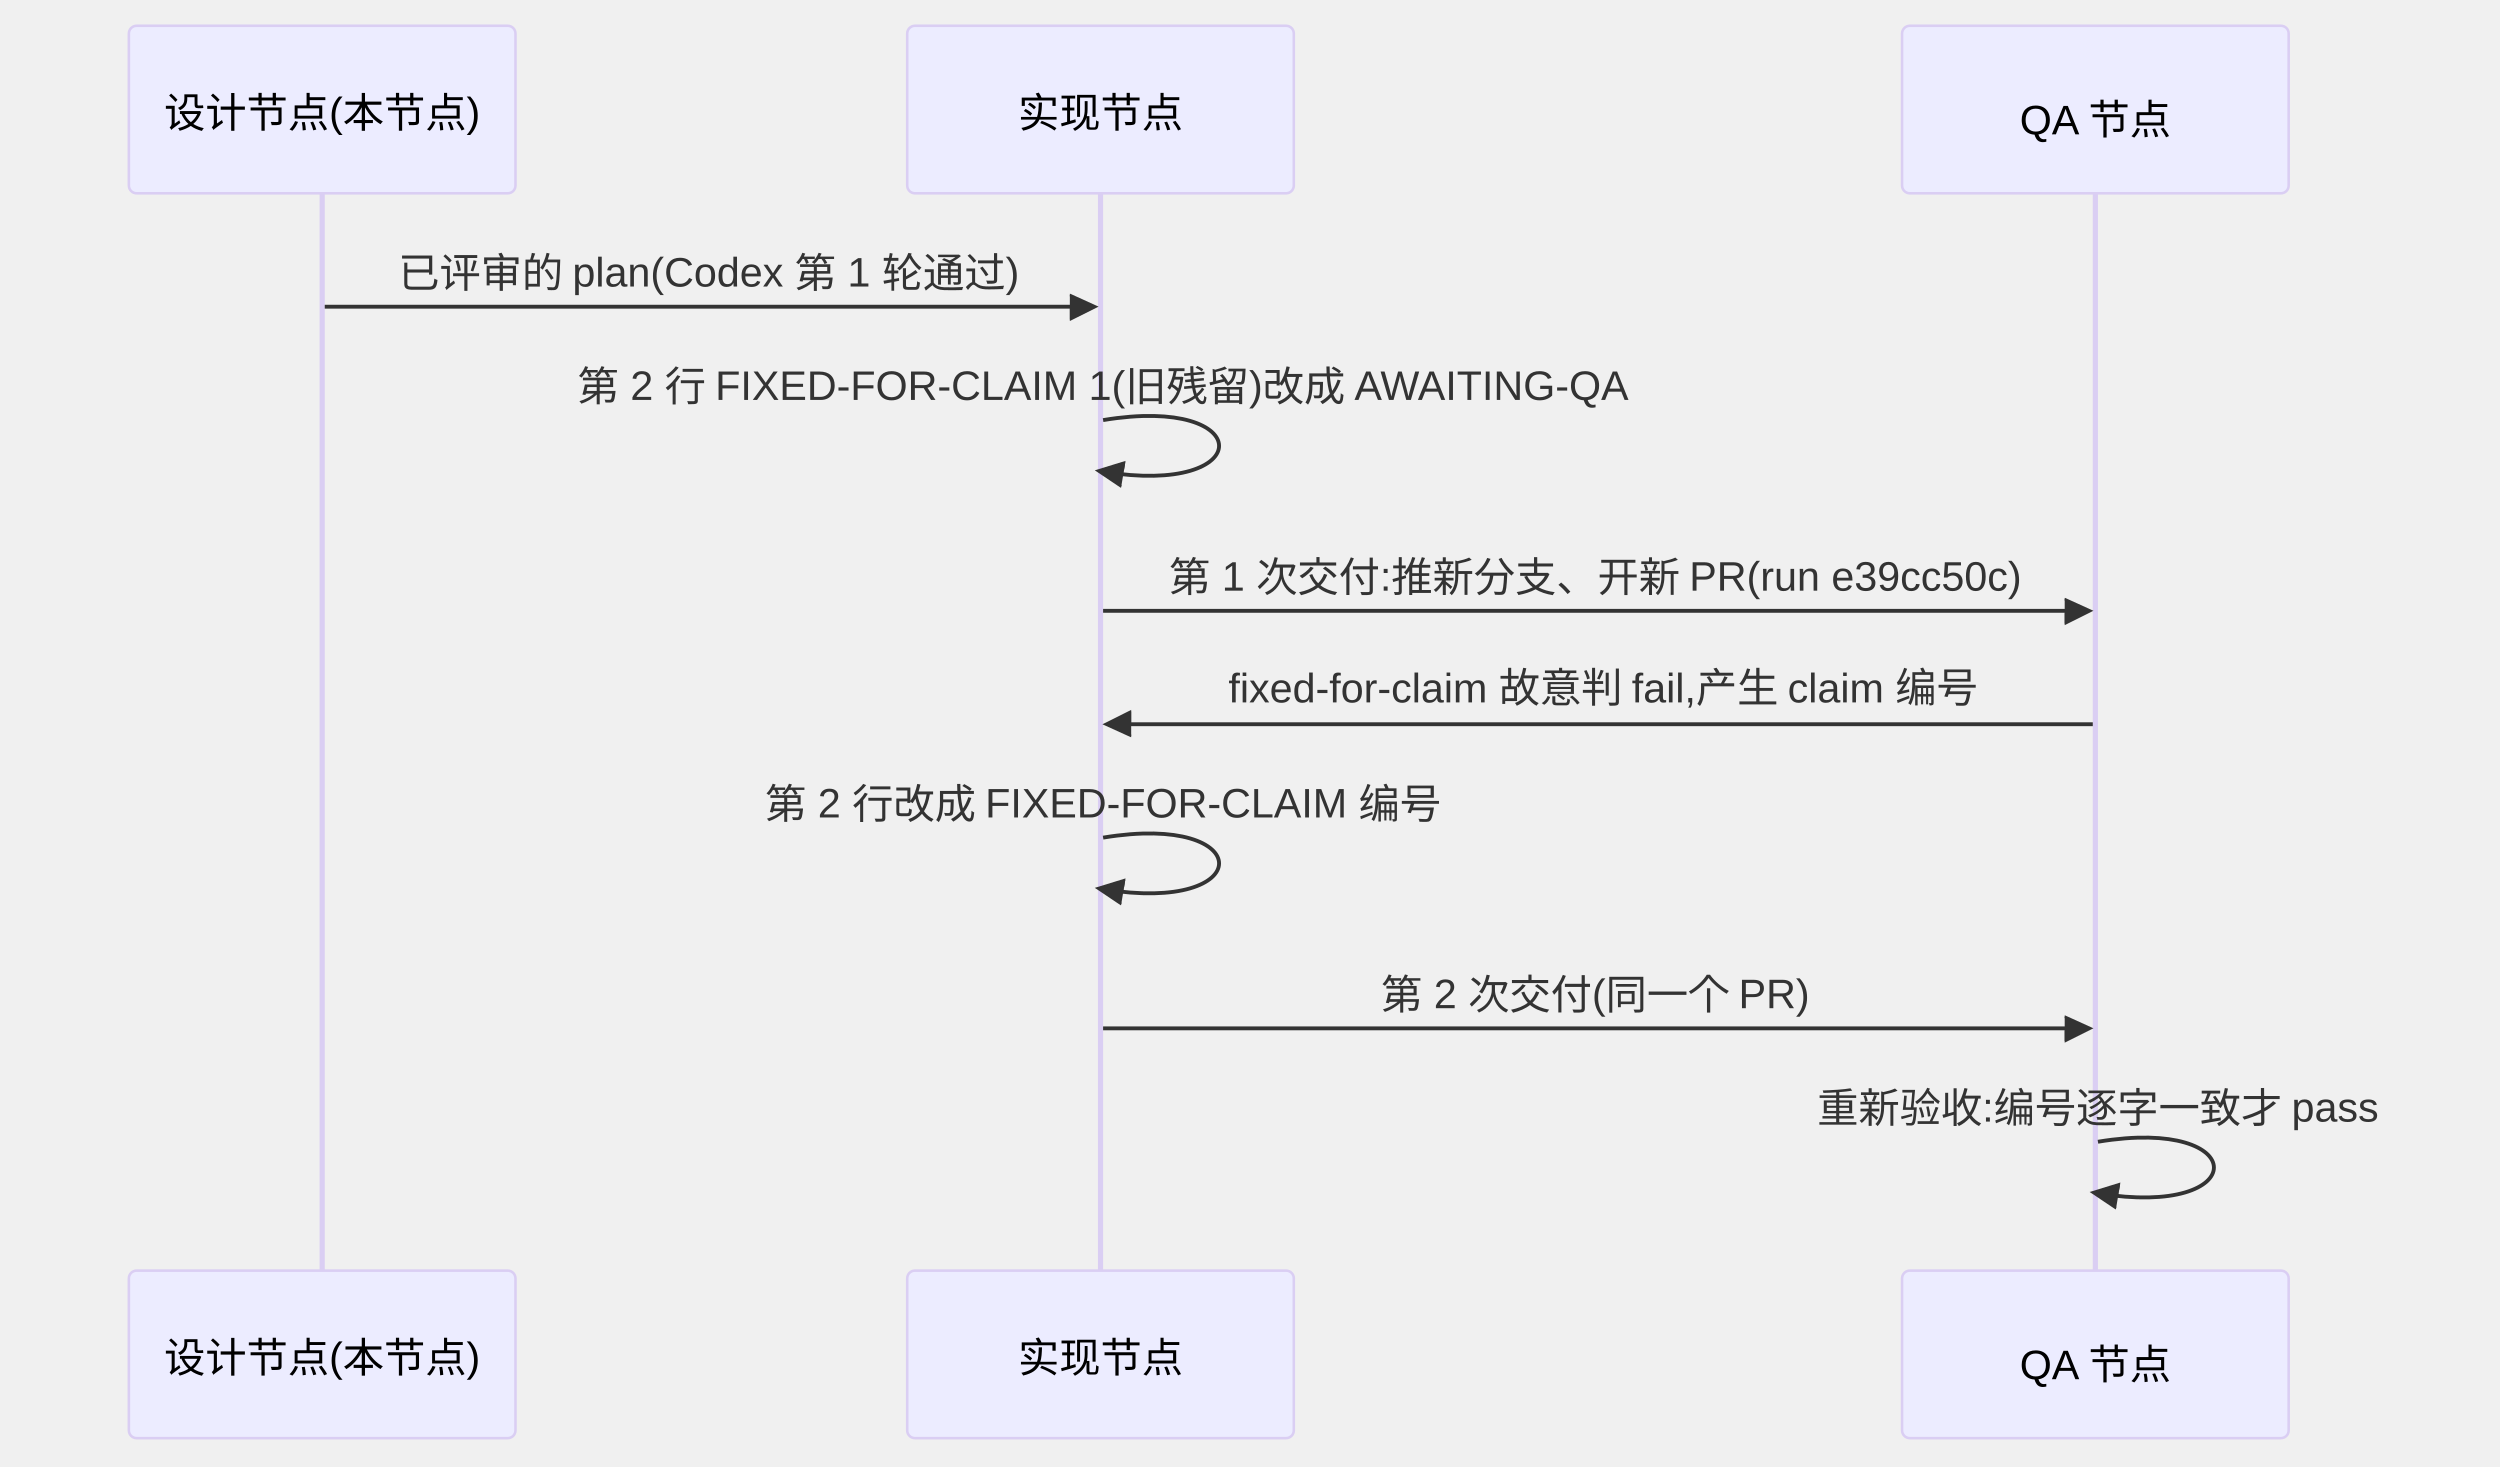
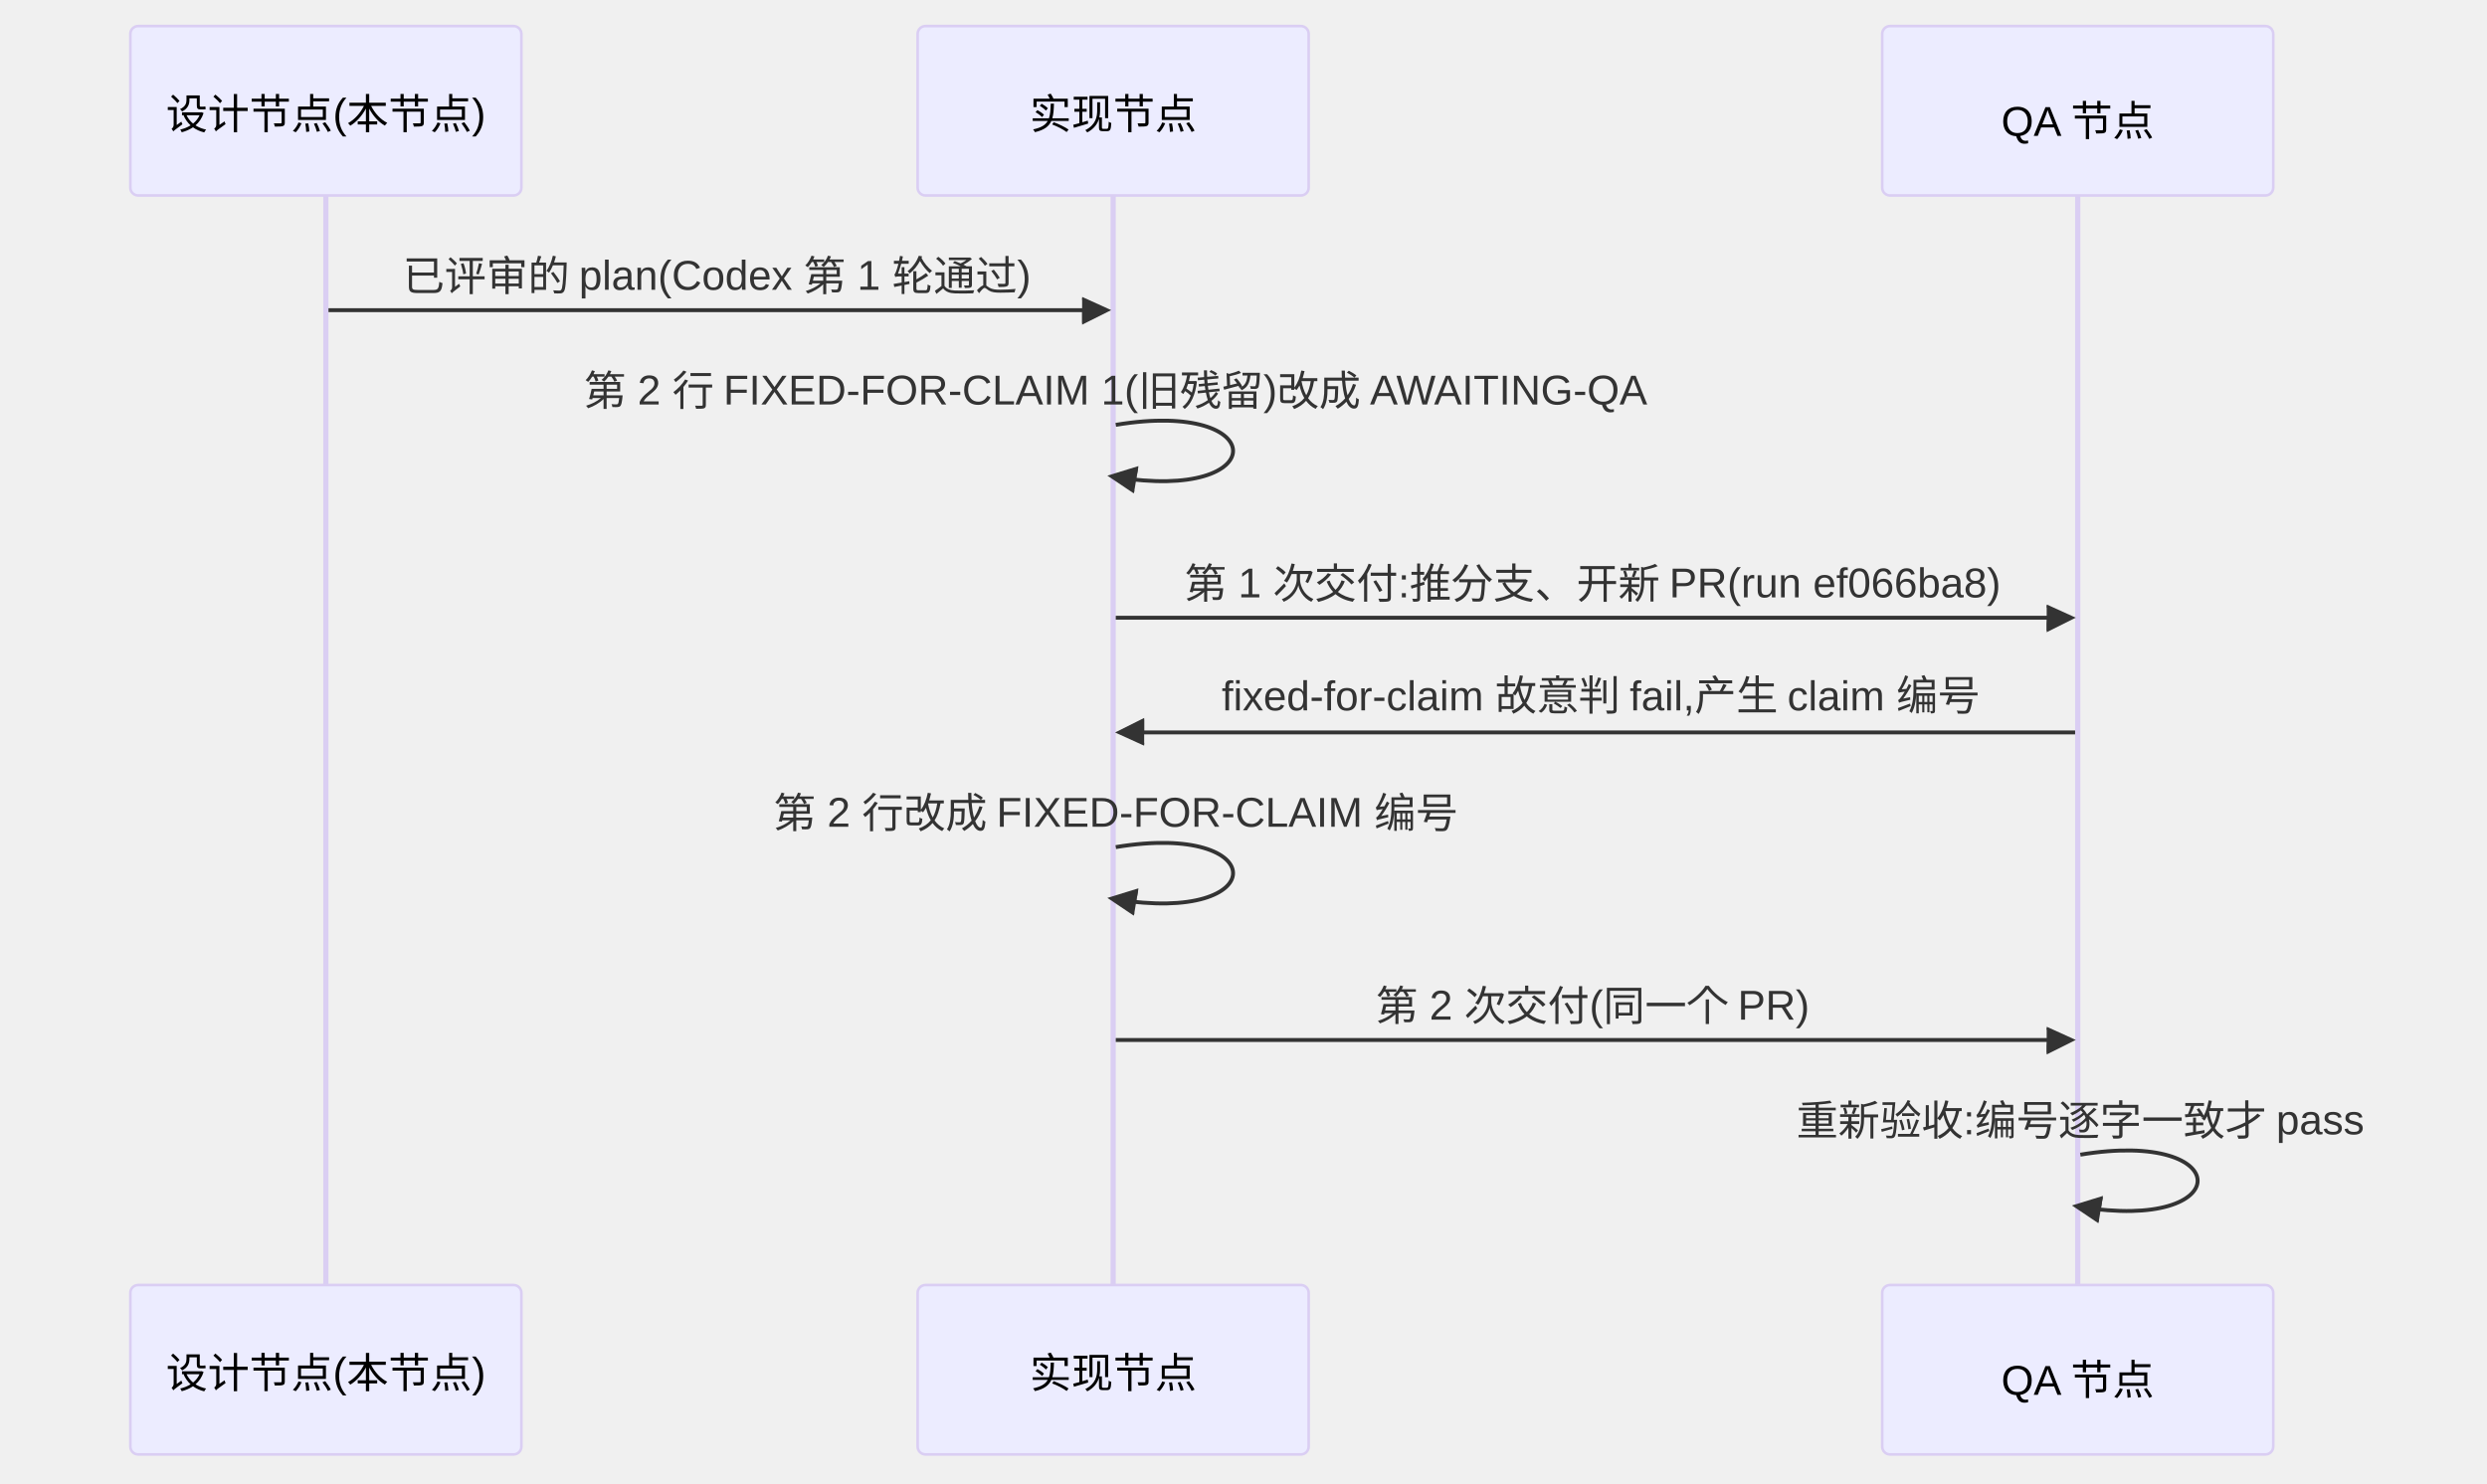
- <svg xmlns="http://www.w3.org/2000/svg" id="FLY-3226-d1" width="100%" style="max-width: 970px; background-color: white;" viewBox="-50 -10 970 569" role="graphics-document document" aria-roledescription="sequence">
+ <svg xmlns="http://www.w3.org/2000/svg" id="FLY-3226-d1" width="100%" style="max-width: 954px; background-color: white;" viewBox="-50 -10 954 569" role="graphics-document document" aria-roledescription="sequence">
  <g>
-     <rect x="688" y="483" fill="#eaeaea" stroke="#666" width="150" height="65" name="Q" rx="3" ry="3" class="actor actor-bottom" />
-     <text x="763" y="515.5" dominant-baseline="central" alignment-baseline="central" class="actor actor-box" style="text-anchor: middle; font-size: 16px; font-weight: 400;">
-       <tspan x="763" dy="0">QA 节点</tspan>
+     <rect x="672" y="483" fill="#eaeaea" stroke="#666" width="150" height="65" name="Q" rx="3" ry="3" class="actor actor-bottom" />
+     <text x="747" y="515.5" dominant-baseline="central" alignment-baseline="central" class="actor actor-box" style="text-anchor: middle; font-size: 16px; font-weight: 400;">
+       <tspan x="747" dy="0">QA 节点</tspan>
    </text>
  </g>
  <g>
    <rect x="302" y="483" fill="#eaeaea" stroke="#666" width="150" height="65" name="I" rx="3" ry="3" class="actor actor-bottom" />
    <text x="377" y="515.5" dominant-baseline="central" alignment-baseline="central" class="actor actor-box" style="text-anchor: middle; font-size: 16px; font-weight: 400;">
      <tspan x="377" dy="0">实现节点</tspan>
    </text>
  </g>
  <g>
    <rect x="0" y="483" fill="#eaeaea" stroke="#666" width="150" height="65" name="D" rx="3" ry="3" class="actor actor-bottom" />
    <text x="75" y="515.5" dominant-baseline="central" alignment-baseline="central" class="actor actor-box" style="text-anchor: middle; font-size: 16px; font-weight: 400;">
      <tspan x="75" dy="0">设计节点(本节点)</tspan>
    </text>
  </g>
  <g>
-     <line id="actor2" x1="763" y1="65" x2="763" y2="483" class="actor-line 200" stroke-width="0.5px" stroke="#999" name="Q" />
+     <line id="actor2" x1="747" y1="65" x2="747" y2="483" class="actor-line 200" stroke-width="0.5px" stroke="#999" name="Q" />
    <g id="root-2">
-       <rect x="688" y="0" fill="#eaeaea" stroke="#666" width="150" height="65" name="Q" rx="3" ry="3" class="actor actor-top" />
-       <text x="763" y="32.5" dominant-baseline="central" alignment-baseline="central" class="actor actor-box" style="text-anchor: middle; font-size: 16px; font-weight: 400;">
-         <tspan x="763" dy="0">QA 节点</tspan>
+       <rect x="672" y="0" fill="#eaeaea" stroke="#666" width="150" height="65" name="Q" rx="3" ry="3" class="actor actor-top" />
+       <text x="747" y="32.5" dominant-baseline="central" alignment-baseline="central" class="actor actor-box" style="text-anchor: middle; font-size: 16px; font-weight: 400;">
+         <tspan x="747" dy="0">QA 节点</tspan>
      </text>
    </g>
  </g>
  <g>
    <line id="actor1" x1="377" y1="65" x2="377" y2="483" class="actor-line 200" stroke-width="0.5px" stroke="#999" name="I" />
    <g id="root-1">
      <rect x="302" y="0" fill="#eaeaea" stroke="#666" width="150" height="65" name="I" rx="3" ry="3" class="actor actor-top" />
      <text x="377" y="32.5" dominant-baseline="central" alignment-baseline="central" class="actor actor-box" style="text-anchor: middle; font-size: 16px; font-weight: 400;">
        <tspan x="377" dy="0">实现节点</tspan>
      </text>
    </g>
  </g>
  <g>
    <line id="actor0" x1="75" y1="65" x2="75" y2="483" class="actor-line 200" stroke-width="0.5px" stroke="#999" name="D" />
    <g id="root-0">
      <rect x="0" y="0" fill="#eaeaea" stroke="#666" width="150" height="65" name="D" rx="3" ry="3" class="actor actor-top" />
      <text x="75" y="32.5" dominant-baseline="central" alignment-baseline="central" class="actor actor-box" style="text-anchor: middle; font-size: 16px; font-weight: 400;">
        <tspan x="75" dy="0">设计节点(本节点)</tspan>
      </text>
    </g>
  </g>
  <style>#FLY-3226-d1{font-family:"trebuchet ms",verdana,arial,sans-serif;font-size:16px;fill:#333;}@keyframes edge-animation-frame{from{stroke-dashoffset:0;}}@keyframes dash{to{stroke-dashoffset:0;}}#FLY-3226-d1 .edge-animation-slow{stroke-dasharray:9,5!important;stroke-dashoffset:900;animation:dash 50s linear infinite;stroke-linecap:round;}#FLY-3226-d1 .edge-animation-fast{stroke-dasharray:9,5!important;stroke-dashoffset:900;animation:dash 20s linear infinite;stroke-linecap:round;}#FLY-3226-d1 .error-icon{fill:#552222;}#FLY-3226-d1 .error-text{fill:#552222;stroke:#552222;}#FLY-3226-d1 .edge-thickness-normal{stroke-width:1px;}#FLY-3226-d1 .edge-thickness-thick{stroke-width:3.5px;}#FLY-3226-d1 .edge-pattern-solid{stroke-dasharray:0;}#FLY-3226-d1 .edge-thickness-invisible{stroke-width:0;fill:none;}#FLY-3226-d1 .edge-pattern-dashed{stroke-dasharray:3;}#FLY-3226-d1 .edge-pattern-dotted{stroke-dasharray:2;}#FLY-3226-d1 .marker{fill:#333333;stroke:#333333;}#FLY-3226-d1 .marker.cross{stroke:#333333;}#FLY-3226-d1 svg{font-family:"trebuchet ms",verdana,arial,sans-serif;font-size:16px;}#FLY-3226-d1 p{margin:0;}#FLY-3226-d1 .actor{stroke:hsl(259.626, 59.777%, 87.902%);fill:#ECECFF;}#FLY-3226-d1 text.actor&gt;tspan{fill:black;stroke:none;}#FLY-3226-d1 .actor-line{stroke:hsl(259.626, 59.777%, 87.902%);}#FLY-3226-d1 .innerArc{stroke-width:1.5;stroke-dasharray:none;}#FLY-3226-d1 .messageLine0{stroke-width:1.5;stroke-dasharray:none;stroke:#333;}#FLY-3226-d1 .messageLine1{stroke-width:1.5;stroke-dasharray:2,2;stroke:#333;}#FLY-3226-d1 #arrowhead path{fill:#333;stroke:#333;}#FLY-3226-d1 .sequenceNumber{fill:white;}#FLY-3226-d1 #sequencenumber{fill:#333;}#FLY-3226-d1 #crosshead path{fill:#333;stroke:#333;}#FLY-3226-d1 .messageText{fill:#333;stroke:none;}#FLY-3226-d1 .labelBox{stroke:hsl(259.626, 59.777%, 87.902%);fill:#ECECFF;}#FLY-3226-d1 .labelText,#FLY-3226-d1 .labelText&gt;tspan{fill:black;stroke:none;}#FLY-3226-d1 .loopText,#FLY-3226-d1 .loopText&gt;tspan{fill:black;stroke:none;}#FLY-3226-d1 .loopLine{stroke-width:2px;stroke-dasharray:2,2;stroke:hsl(259.626, 59.777%, 87.902%);fill:hsl(259.626, 59.777%, 87.902%);}#FLY-3226-d1 .note{stroke:#aaaa33;fill:#fff5ad;}#FLY-3226-d1 .noteText,#FLY-3226-d1 .noteText&gt;tspan{fill:black;stroke:none;}#FLY-3226-d1 .activation0{fill:#f4f4f4;stroke:#666;}#FLY-3226-d1 .activation1{fill:#f4f4f4;stroke:#666;}#FLY-3226-d1 .activation2{fill:#f4f4f4;stroke:#666;}#FLY-3226-d1 .actorPopupMenu{position:absolute;}#FLY-3226-d1 .actorPopupMenuPanel{position:absolute;fill:#ECECFF;box-shadow:0px 8px 16px 0px rgba(0,0,0,0.2);filter:drop-shadow(3px 5px 2px rgb(0 0 0 / 0.4));}#FLY-3226-d1 .actor-man line{stroke:hsl(259.626, 59.777%, 87.902%);fill:#ECECFF;}#FLY-3226-d1 .actor-man circle,#FLY-3226-d1 line{stroke:hsl(259.626, 59.777%, 87.902%);fill:#ECECFF;stroke-width:2px;}#FLY-3226-d1 :root{--mermaid-font-family:"trebuchet ms",verdana,arial,sans-serif;}</style>
  <g />
  <defs>
    <symbol id="computer" width="24" height="24">
      <path transform="scale(.5)" d="M2 2v13h20v-13h-20zm18 11h-16v-9h16v9zm-10.228 6l.466-1h3.524l.467 1h-4.457zm14.228 3h-24l2-6h2.104l-1.33 4h18.45l-1.297-4h2.073l2 6zm-5-10h-14v-7h14v7z" />
    </symbol>
  </defs>
  <defs>
    <symbol id="database" fill-rule="evenodd" clip-rule="evenodd">
      <path transform="scale(.5)" d="M12.258.001l.256.004.255.005.253.008.251.01.249.012.247.015.246.016.242.019.241.02.239.023.236.024.233.027.231.028.229.031.225.032.223.034.22.036.217.038.214.04.211.041.208.043.205.045.201.046.198.048.194.05.191.051.187.053.183.054.18.056.175.057.172.059.168.06.163.061.16.063.155.064.15.066.074.033.073.033.071.034.07.034.069.035.068.035.067.035.066.035.064.036.064.036.062.036.06.036.06.037.058.037.058.037.055.038.055.038.053.038.052.038.051.039.05.039.048.039.047.039.045.04.044.04.043.04.041.04.04.041.039.041.037.041.036.041.034.041.033.042.032.042.03.042.029.042.027.042.026.043.024.043.023.043.021.043.02.043.018.044.017.043.015.044.013.044.012.044.011.045.009.044.007.045.006.045.004.045.002.045.001.045v17l-.001.045-.002.045-.004.045-.006.045-.007.045-.009.044-.011.045-.012.044-.013.044-.015.044-.017.043-.018.044-.02.043-.021.043-.023.043-.024.043-.026.043-.027.042-.029.042-.03.042-.032.042-.033.042-.034.041-.036.041-.037.041-.039.041-.04.041-.041.04-.043.04-.044.04-.045.04-.047.039-.048.039-.05.039-.051.039-.052.038-.053.038-.055.038-.055.038-.058.037-.058.037-.06.037-.06.036-.062.036-.064.036-.064.036-.066.035-.067.035-.068.035-.069.035-.07.034-.071.034-.073.033-.074.033-.15.066-.155.064-.16.063-.163.061-.168.06-.172.059-.175.057-.18.056-.183.054-.187.053-.191.051-.194.05-.198.048-.201.046-.205.045-.208.043-.211.041-.214.04-.217.038-.22.036-.223.034-.225.032-.229.031-.231.028-.233.027-.236.024-.239.023-.241.02-.242.019-.246.016-.247.015-.249.012-.251.01-.253.008-.255.005-.256.004-.258.001-.258-.001-.256-.004-.255-.005-.253-.008-.251-.01-.249-.012-.247-.015-.245-.016-.243-.019-.241-.02-.238-.023-.236-.024-.234-.027-.231-.028-.228-.031-.226-.032-.223-.034-.22-.036-.217-.038-.214-.04-.211-.041-.208-.043-.204-.045-.201-.046-.198-.048-.195-.05-.19-.051-.187-.053-.184-.054-.179-.056-.176-.057-.172-.059-.167-.06-.164-.061-.159-.063-.155-.064-.151-.066-.074-.033-.072-.033-.072-.034-.07-.034-.069-.035-.068-.035-.067-.035-.066-.035-.064-.036-.063-.036-.062-.036-.061-.036-.06-.037-.058-.037-.057-.037-.056-.038-.055-.038-.053-.038-.052-.038-.051-.039-.049-.039-.049-.039-.046-.039-.046-.04-.044-.04-.043-.04-.041-.04-.04-.041-.039-.041-.037-.041-.036-.041-.034-.041-.033-.042-.032-.042-.03-.042-.029-.042-.027-.042-.026-.043-.024-.043-.023-.043-.021-.043-.02-.043-.018-.044-.017-.043-.015-.044-.013-.044-.012-.044-.011-.045-.009-.044-.007-.045-.006-.045-.004-.045-.002-.045-.001-.045v-17l.001-.045.002-.045.004-.045.006-.045.007-.045.009-.044.011-.045.012-.044.013-.044.015-.044.017-.043.018-.044.02-.043.021-.043.023-.043.024-.043.026-.043.027-.042.029-.042.03-.042.032-.042.033-.042.034-.041.036-.041.037-.041.039-.041.04-.041.041-.04.043-.04.044-.04.046-.04.046-.039.049-.039.049-.039.051-.039.052-.038.053-.038.055-.038.056-.038.057-.037.058-.037.06-.037.061-.036.062-.036.063-.036.064-.036.066-.035.067-.035.068-.035.069-.035.07-.034.072-.034.072-.033.074-.033.151-.066.155-.064.159-.063.164-.061.167-.06.172-.059.176-.057.179-.056.184-.054.187-.053.19-.051.195-.05.198-.048.201-.046.204-.045.208-.043.211-.041.214-.04.217-.038.22-.036.223-.034.226-.032.228-.031.231-.028.234-.027.236-.024.238-.023.241-.02.243-.019.245-.016.247-.015.249-.012.251-.01.253-.008.255-.005.256-.004.258-.001.258.001zm-9.258 20.499v.01l.001.021.003.021.004.022.005.021.006.022.007.022.009.023.01.022.011.023.012.023.013.023.015.023.016.024.017.023.018.024.019.024.021.024.022.025.023.024.024.025.052.049.056.05.061.051.066.051.07.051.075.051.079.052.084.052.088.052.092.052.097.052.102.051.105.052.11.052.114.051.119.051.123.051.127.05.131.05.135.05.139.048.144.049.147.047.152.047.155.047.16.045.163.045.167.043.171.043.176.041.178.041.183.039.187.039.19.037.194.035.197.035.202.033.204.031.209.03.212.029.216.027.219.025.222.024.226.021.23.02.233.018.236.016.24.015.243.012.246.01.249.008.253.005.256.004.259.001.26-.001.257-.004.254-.005.25-.008.247-.011.244-.012.241-.014.237-.016.233-.018.231-.021.226-.021.224-.024.22-.026.216-.027.212-.028.21-.031.205-.031.202-.034.198-.034.194-.036.191-.037.187-.039.183-.04.179-.04.175-.042.172-.043.168-.044.163-.045.16-.046.155-.046.152-.047.148-.048.143-.049.139-.049.136-.05.131-.05.126-.05.123-.051.118-.052.114-.051.11-.052.106-.052.101-.052.096-.052.092-.052.088-.053.083-.051.079-.052.074-.052.07-.051.065-.051.06-.051.056-.05.051-.05.023-.024.023-.025.021-.024.02-.024.019-.024.018-.024.017-.024.015-.023.014-.024.013-.023.012-.023.01-.023.01-.022.008-.022.006-.022.006-.022.004-.022.004-.021.001-.021.001-.021v-4.127l-.077.055-.08.053-.083.054-.085.053-.087.052-.09.052-.093.051-.095.05-.097.05-.1.049-.102.049-.105.048-.106.047-.109.047-.111.046-.114.045-.115.045-.118.044-.12.043-.122.042-.124.042-.126.041-.128.04-.13.04-.132.038-.134.038-.135.037-.138.037-.139.035-.142.035-.143.034-.144.033-.147.032-.148.031-.15.03-.151.03-.153.029-.154.027-.156.027-.158.026-.159.025-.161.024-.162.023-.163.022-.165.021-.166.02-.167.019-.169.018-.169.017-.171.016-.173.015-.173.014-.175.013-.175.012-.177.011-.178.01-.179.008-.179.008-.181.006-.182.005-.182.004-.184.003-.184.002h-.37l-.184-.002-.184-.003-.182-.004-.182-.005-.181-.006-.179-.008-.179-.008-.178-.01-.176-.011-.176-.012-.175-.013-.173-.014-.172-.015-.171-.016-.17-.017-.169-.018-.167-.019-.166-.02-.165-.021-.163-.022-.162-.023-.161-.024-.159-.025-.157-.026-.156-.027-.155-.027-.153-.029-.151-.03-.15-.03-.148-.031-.146-.032-.145-.033-.143-.034-.141-.035-.14-.035-.137-.037-.136-.037-.134-.038-.132-.038-.13-.04-.128-.04-.126-.041-.124-.042-.122-.042-.12-.044-.117-.043-.116-.045-.113-.045-.112-.046-.109-.047-.106-.047-.105-.048-.102-.049-.1-.049-.097-.05-.095-.05-.093-.052-.09-.051-.087-.052-.085-.053-.083-.054-.08-.054-.077-.054v4.127zm0-5.654v.011l.001.021.003.021.004.021.005.022.006.022.007.022.009.022.01.022.011.023.012.023.013.023.015.024.016.023.017.024.018.024.019.024.021.024.022.024.023.025.024.024.052.05.056.05.061.05.066.051.07.051.075.052.079.051.084.052.088.052.092.052.097.052.102.052.105.052.11.051.114.051.119.052.123.05.127.051.131.05.135.049.139.049.144.048.147.048.152.047.155.046.16.045.163.045.167.044.171.042.176.042.178.04.183.04.187.038.19.037.194.036.197.034.202.033.204.032.209.03.212.028.216.027.219.025.222.024.226.022.23.02.233.018.236.016.24.014.243.012.246.01.249.008.253.006.256.003.259.001.26-.001.257-.003.254-.006.25-.008.247-.01.244-.012.241-.015.237-.016.233-.018.231-.02.226-.022.224-.024.22-.025.216-.027.212-.029.21-.03.205-.032.202-.033.198-.035.194-.036.191-.037.187-.039.183-.039.179-.041.175-.042.172-.043.168-.044.163-.045.16-.045.155-.047.152-.047.148-.048.143-.048.139-.05.136-.049.131-.05.126-.051.123-.051.118-.051.114-.052.11-.052.106-.052.101-.052.096-.052.092-.052.088-.052.083-.052.079-.052.074-.051.07-.052.065-.051.06-.05.056-.051.051-.049.023-.025.023-.024.021-.025.02-.024.019-.024.018-.024.017-.024.015-.023.014-.023.013-.024.012-.022.01-.023.01-.023.008-.022.006-.022.006-.022.004-.021.004-.022.001-.021.001-.021v-4.139l-.077.054-.08.054-.083.054-.085.052-.087.053-.09.051-.093.051-.095.051-.097.05-.1.049-.102.049-.105.048-.106.047-.109.047-.111.046-.114.045-.115.044-.118.044-.12.044-.122.042-.124.042-.126.041-.128.04-.13.039-.132.039-.134.038-.135.037-.138.036-.139.036-.142.035-.143.033-.144.033-.147.033-.148.031-.15.03-.151.03-.153.028-.154.028-.156.027-.158.026-.159.025-.161.024-.162.023-.163.022-.165.021-.166.02-.167.019-.169.018-.169.017-.171.016-.173.015-.173.014-.175.013-.175.012-.177.011-.178.009-.179.009-.179.007-.181.007-.182.005-.182.004-.184.003-.184.002h-.37l-.184-.002-.184-.003-.182-.004-.182-.005-.181-.007-.179-.007-.179-.009-.178-.009-.176-.011-.176-.012-.175-.013-.173-.014-.172-.015-.171-.016-.17-.017-.169-.018-.167-.019-.166-.02-.165-.021-.163-.022-.162-.023-.161-.024-.159-.025-.157-.026-.156-.027-.155-.028-.153-.028-.151-.03-.15-.03-.148-.031-.146-.033-.145-.033-.143-.033-.141-.035-.14-.036-.137-.036-.136-.037-.134-.038-.132-.039-.13-.039-.128-.04-.126-.041-.124-.042-.122-.043-.12-.043-.117-.044-.116-.044-.113-.046-.112-.046-.109-.046-.106-.047-.105-.048-.102-.049-.1-.049-.097-.05-.095-.051-.093-.051-.09-.051-.087-.053-.085-.052-.083-.054-.08-.054-.077-.054v4.139zm0-5.666v.011l.001.02.003.022.004.021.005.022.006.021.007.022.009.023.01.022.011.023.012.023.013.023.015.023.016.024.017.024.018.023.019.024.021.025.022.024.023.024.024.025.052.05.056.05.061.05.066.051.07.051.075.052.079.051.084.052.088.052.092.052.097.052.102.052.105.051.11.052.114.051.119.051.123.051.127.05.131.05.135.05.139.049.144.048.147.048.152.047.155.046.16.045.163.045.167.043.171.043.176.042.178.04.183.04.187.038.19.037.194.036.197.034.202.033.204.032.209.03.212.028.216.027.219.025.222.024.226.021.23.02.233.018.236.017.24.014.243.012.246.01.249.008.253.006.256.003.259.001.26-.001.257-.003.254-.006.25-.008.247-.01.244-.013.241-.014.237-.016.233-.018.231-.02.226-.022.224-.024.22-.025.216-.027.212-.029.21-.03.205-.032.202-.033.198-.035.194-.036.191-.037.187-.039.183-.039.179-.041.175-.042.172-.043.168-.044.163-.045.16-.045.155-.047.152-.047.148-.048.143-.049.139-.049.136-.049.131-.051.126-.05.123-.051.118-.052.114-.051.11-.052.106-.052.101-.052.096-.052.092-.052.088-.052.083-.052.079-.052.074-.052.07-.051.065-.051.06-.051.056-.05.051-.049.023-.025.023-.025.021-.024.02-.024.019-.024.018-.024.017-.024.015-.023.014-.024.013-.023.012-.023.01-.022.01-.023.008-.022.006-.022.006-.022.004-.022.004-.021.001-.021.001-.021v-4.153l-.077.054-.08.054-.083.053-.085.053-.087.053-.09.051-.093.051-.095.051-.097.05-.1.049-.102.048-.105.048-.106.048-.109.046-.111.046-.114.046-.115.044-.118.044-.12.043-.122.043-.124.042-.126.041-.128.04-.13.039-.132.039-.134.038-.135.037-.138.036-.139.036-.142.034-.143.034-.144.033-.147.032-.148.032-.15.03-.151.03-.153.028-.154.028-.156.027-.158.026-.159.024-.161.024-.162.023-.163.023-.165.021-.166.02-.167.019-.169.018-.169.017-.171.016-.173.015-.173.014-.175.013-.175.012-.177.01-.178.01-.179.009-.179.007-.181.006-.182.006-.182.004-.184.003-.184.001-.185.001-.185-.001-.184-.001-.184-.003-.182-.004-.182-.006-.181-.006-.179-.007-.179-.009-.178-.01-.176-.01-.176-.012-.175-.013-.173-.014-.172-.015-.171-.016-.17-.017-.169-.018-.167-.019-.166-.02-.165-.021-.163-.023-.162-.023-.161-.024-.159-.024-.157-.026-.156-.027-.155-.028-.153-.028-.151-.03-.15-.03-.148-.032-.146-.032-.145-.033-.143-.034-.141-.034-.14-.036-.137-.036-.136-.037-.134-.038-.132-.039-.13-.039-.128-.041-.126-.041-.124-.041-.122-.043-.12-.043-.117-.044-.116-.044-.113-.046-.112-.046-.109-.046-.106-.048-.105-.048-.102-.048-.1-.05-.097-.049-.095-.051-.093-.051-.09-.052-.087-.052-.085-.053-.083-.053-.08-.054-.077-.054v4.153zm8.74-8.179l-.257.004-.254.005-.25.008-.247.011-.244.012-.241.014-.237.016-.233.018-.231.021-.226.022-.224.023-.22.026-.216.027-.212.028-.21.031-.205.032-.202.033-.198.034-.194.036-.191.038-.187.038-.183.04-.179.041-.175.042-.172.043-.168.043-.163.045-.16.046-.155.046-.152.048-.148.048-.143.048-.139.049-.136.05-.131.05-.126.051-.123.051-.118.051-.114.052-.11.052-.106.052-.101.052-.096.052-.092.052-.088.052-.083.052-.079.052-.074.051-.07.052-.065.051-.06.05-.056.05-.051.05-.023.025-.023.024-.021.024-.02.025-.019.024-.018.024-.017.023-.015.024-.014.023-.013.023-.012.023-.01.023-.01.022-.008.022-.006.023-.006.021-.004.022-.004.021-.001.021-.001.021.001.021.001.021.004.021.004.022.006.021.006.023.008.022.01.022.01.023.012.023.013.023.014.023.015.024.017.023.018.024.019.024.02.025.021.024.023.024.023.025.051.05.056.05.06.05.065.051.07.052.074.051.079.052.083.052.088.052.092.052.096.052.101.052.106.052.11.052.114.052.118.051.123.051.126.051.131.05.136.05.139.049.143.048.148.048.152.048.155.046.16.046.163.045.168.043.172.043.175.042.179.041.183.04.187.038.191.038.194.036.198.034.202.033.205.032.21.031.212.028.216.027.22.026.224.023.226.022.231.021.233.018.237.016.241.014.244.012.247.011.25.008.254.005.257.004.26.001.26-.001.257-.004.254-.005.25-.008.247-.011.244-.012.241-.014.237-.016.233-.018.231-.021.226-.022.224-.023.22-.026.216-.027.212-.028.21-.031.205-.032.202-.033.198-.034.194-.036.191-.038.187-.038.183-.04.179-.041.175-.042.172-.043.168-.043.163-.045.16-.046.155-.046.152-.048.148-.048.143-.048.139-.049.136-.05.131-.05.126-.051.123-.051.118-.051.114-.052.11-.052.106-.052.101-.052.096-.052.092-.052.088-.052.083-.052.079-.052.074-.051.07-.052.065-.051.06-.05.056-.05.051-.05.023-.025.023-.024.021-.024.02-.025.019-.024.018-.024.017-.023.015-.024.014-.023.013-.023.012-.023.01-.023.01-.022.008-.022.006-.023.006-.021.004-.022.004-.021.001-.021.001-.021-.001-.021-.001-.021-.004-.021-.004-.022-.006-.021-.006-.023-.008-.022-.01-.022-.01-.023-.012-.023-.013-.023-.014-.023-.015-.024-.017-.023-.018-.024-.019-.024-.02-.025-.021-.024-.023-.024-.023-.025-.051-.05-.056-.05-.06-.05-.065-.051-.07-.052-.074-.051-.079-.052-.083-.052-.088-.052-.092-.052-.096-.052-.101-.052-.106-.052-.11-.052-.114-.052-.118-.051-.123-.051-.126-.051-.131-.05-.136-.05-.139-.049-.143-.048-.148-.048-.152-.048-.155-.046-.16-.046-.163-.045-.168-.043-.172-.043-.175-.042-.179-.041-.183-.04-.187-.038-.191-.038-.194-.036-.198-.034-.202-.033-.205-.032-.21-.031-.212-.028-.216-.027-.22-.026-.224-.023-.226-.022-.231-.021-.233-.018-.237-.016-.241-.014-.244-.012-.247-.011-.25-.008-.254-.005-.257-.004-.26-.001-.26.001z" />
    </symbol>
  </defs>
  <defs>
    <symbol id="clock" width="24" height="24">
      <path transform="scale(.5)" d="M12 2c5.514 0 10 4.486 10 10s-4.486 10-10 10-10-4.486-10-10 4.486-10 10-10zm0-2c-6.627 0-12 5.373-12 12s5.373 12 12 12 12-5.373 12-12-5.373-12-12-12zm5.848 12.459c.202.038.202.333.001.372-1.907.361-6.045 1.111-6.547 1.111-.719 0-1.301-.582-1.301-1.301 0-.512.77-5.447 1.125-7.445.034-.192.312-.181.343.014l.985 6.238 5.394 1.011z" />
    </symbol>
  </defs>
  <defs>
    <marker id="arrowhead" refX="7.9" refY="5" markerUnits="userSpaceOnUse" markerWidth="12" markerHeight="12" orient="auto-start-reverse">
      <path d="M -1 0 L 10 5 L 0 10 z" />
    </marker>
  </defs>
  <defs>
    <marker id="crosshead" markerWidth="15" markerHeight="8" orient="auto" refX="4" refY="4.5">
      <path fill="none" stroke="#000000" stroke-width="1pt" d="M 1,2 L 6,7 M 6,2 L 1,7" style="stroke-dasharray: 0, 0;" />
    </marker>
  </defs>
  <defs>
    <marker id="filled-head" refX="15.5" refY="7" markerWidth="20" markerHeight="28" orient="auto">
      <path d="M 18,7 L9,13 L14,7 L9,1 Z" />
    </marker>
  </defs>
  <defs>
    <marker id="sequencenumber" refX="15" refY="15" markerWidth="60" markerHeight="40" orient="auto">
      <circle cx="15" cy="15" r="6" />
    </marker>
  </defs>
  <text x="225" y="80" text-anchor="middle" dominant-baseline="middle" alignment-baseline="middle" class="messageText" dy="1em" style="font-size: 16px; font-weight: 400;">已评审的 plan(Codex 第 1 轮通过)</text>
  <line x1="76" y1="109" x2="373" y2="109" class="messageLine0" stroke-width="2" stroke="none" marker-end="url(#arrowhead)" style="fill: none;" />
  <text x="378" y="124" text-anchor="middle" dominant-baseline="middle" alignment-baseline="middle" class="messageText" dy="1em" style="font-size: 16px; font-weight: 400;">第 2 行 FIXED-FOR-CLAIM 1(旧残留)改成 AWAITING-QA</text>
  <path d="M 378,153 C 438,143 438,183 378,173" class="messageLine0" stroke-width="2" stroke="none" marker-end="url(#arrowhead)" style="fill: none;" />
-   <text x="569" y="198" text-anchor="middle" dominant-baseline="middle" alignment-baseline="middle" class="messageText" dy="1em" style="font-size: 16px; font-weight: 400;">第 1 次交付:推新分支、开新 PR(run e39cc50c)</text>
-   <line x1="378" y1="227" x2="759" y2="227" class="messageLine0" stroke-width="2" stroke="none" marker-end="url(#arrowhead)" style="fill: none;" />
-   <text x="572" y="242" text-anchor="middle" dominant-baseline="middle" alignment-baseline="middle" class="messageText" dy="1em" style="font-size: 16px; font-weight: 400;">fixed-for-claim 故意判 fail,产生 claim 编号</text>
-   <line x1="762" y1="271" x2="381" y2="271" class="messageLine0" stroke-width="2" stroke="none" marker-end="url(#arrowhead)" style="fill: none;" />
+   <text x="561" y="198" text-anchor="middle" dominant-baseline="middle" alignment-baseline="middle" class="messageText" dy="1em" style="font-size: 16px; font-weight: 400;">第 1 次交付:推分支、开新 PR(run ef066ba8)</text>
+   <line x1="378" y1="227" x2="743" y2="227" class="messageLine0" stroke-width="2" stroke="none" marker-end="url(#arrowhead)" style="fill: none;" />
+   <text x="564" y="242" text-anchor="middle" dominant-baseline="middle" alignment-baseline="middle" class="messageText" dy="1em" style="font-size: 16px; font-weight: 400;">fixed-for-claim 故意判 fail,产生 claim 编号</text>
+   <line x1="746" y1="271" x2="381" y2="271" class="messageLine0" stroke-width="2" stroke="none" marker-end="url(#arrowhead)" style="fill: none;" />
  <text x="378" y="286" text-anchor="middle" dominant-baseline="middle" alignment-baseline="middle" class="messageText" dy="1em" style="font-size: 16px; font-weight: 400;">第 2 行改成 FIXED-FOR-CLAIM 编号</text>
  <path d="M 378,315 C 438,305 438,345 378,335" class="messageLine0" stroke-width="2" stroke="none" marker-end="url(#arrowhead)" style="fill: none;" />
-   <text x="569" y="360" text-anchor="middle" dominant-baseline="middle" alignment-baseline="middle" class="messageText" dy="1em" style="font-size: 16px; font-weight: 400;">第 2 次交付(同一个 PR)</text>
-   <line x1="378" y1="389" x2="759" y2="389" class="messageLine0" stroke-width="2" stroke="none" marker-end="url(#arrowhead)" style="fill: none;" />
-   <text x="764" y="404" text-anchor="middle" dominant-baseline="middle" alignment-baseline="middle" class="messageText" dy="1em" style="font-size: 16px; font-weight: 400;">重新验收:编号逐字一致才 pass</text>
-   <path d="M 764,433 C 824,423 824,463 764,453" class="messageLine0" stroke-width="2" stroke="none" marker-end="url(#arrowhead)" style="fill: none;" />
+   <text x="561" y="360" text-anchor="middle" dominant-baseline="middle" alignment-baseline="middle" class="messageText" dy="1em" style="font-size: 16px; font-weight: 400;">第 2 次交付(同一个 PR)</text>
+   <line x1="378" y1="389" x2="743" y2="389" class="messageLine0" stroke-width="2" stroke="none" marker-end="url(#arrowhead)" style="fill: none;" />
+   <text x="748" y="404" text-anchor="middle" dominant-baseline="middle" alignment-baseline="middle" class="messageText" dy="1em" style="font-size: 16px; font-weight: 400;">重新验收:编号逐字一致才 pass</text>
+   <path d="M 748,433 C 808,423 808,463 748,453" class="messageLine0" stroke-width="2" stroke="none" marker-end="url(#arrowhead)" style="fill: none;" />
</svg>
